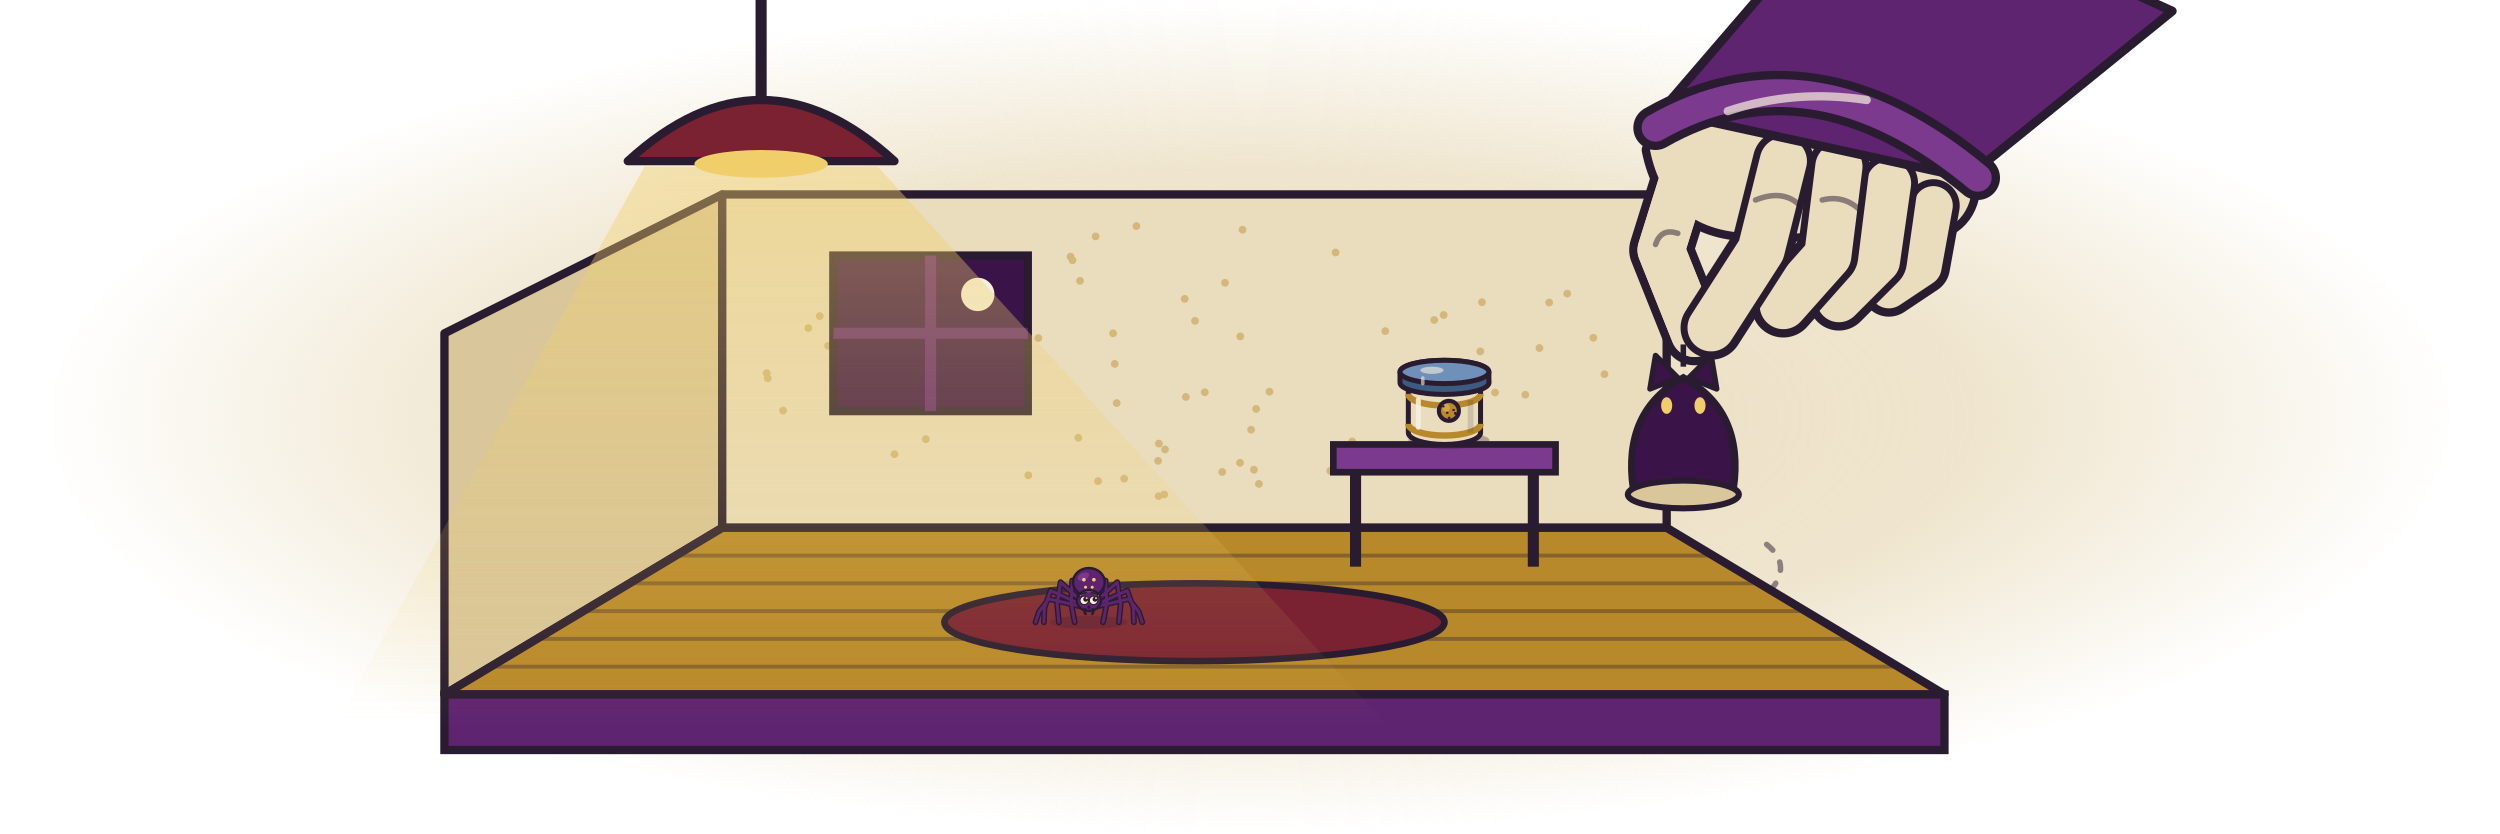
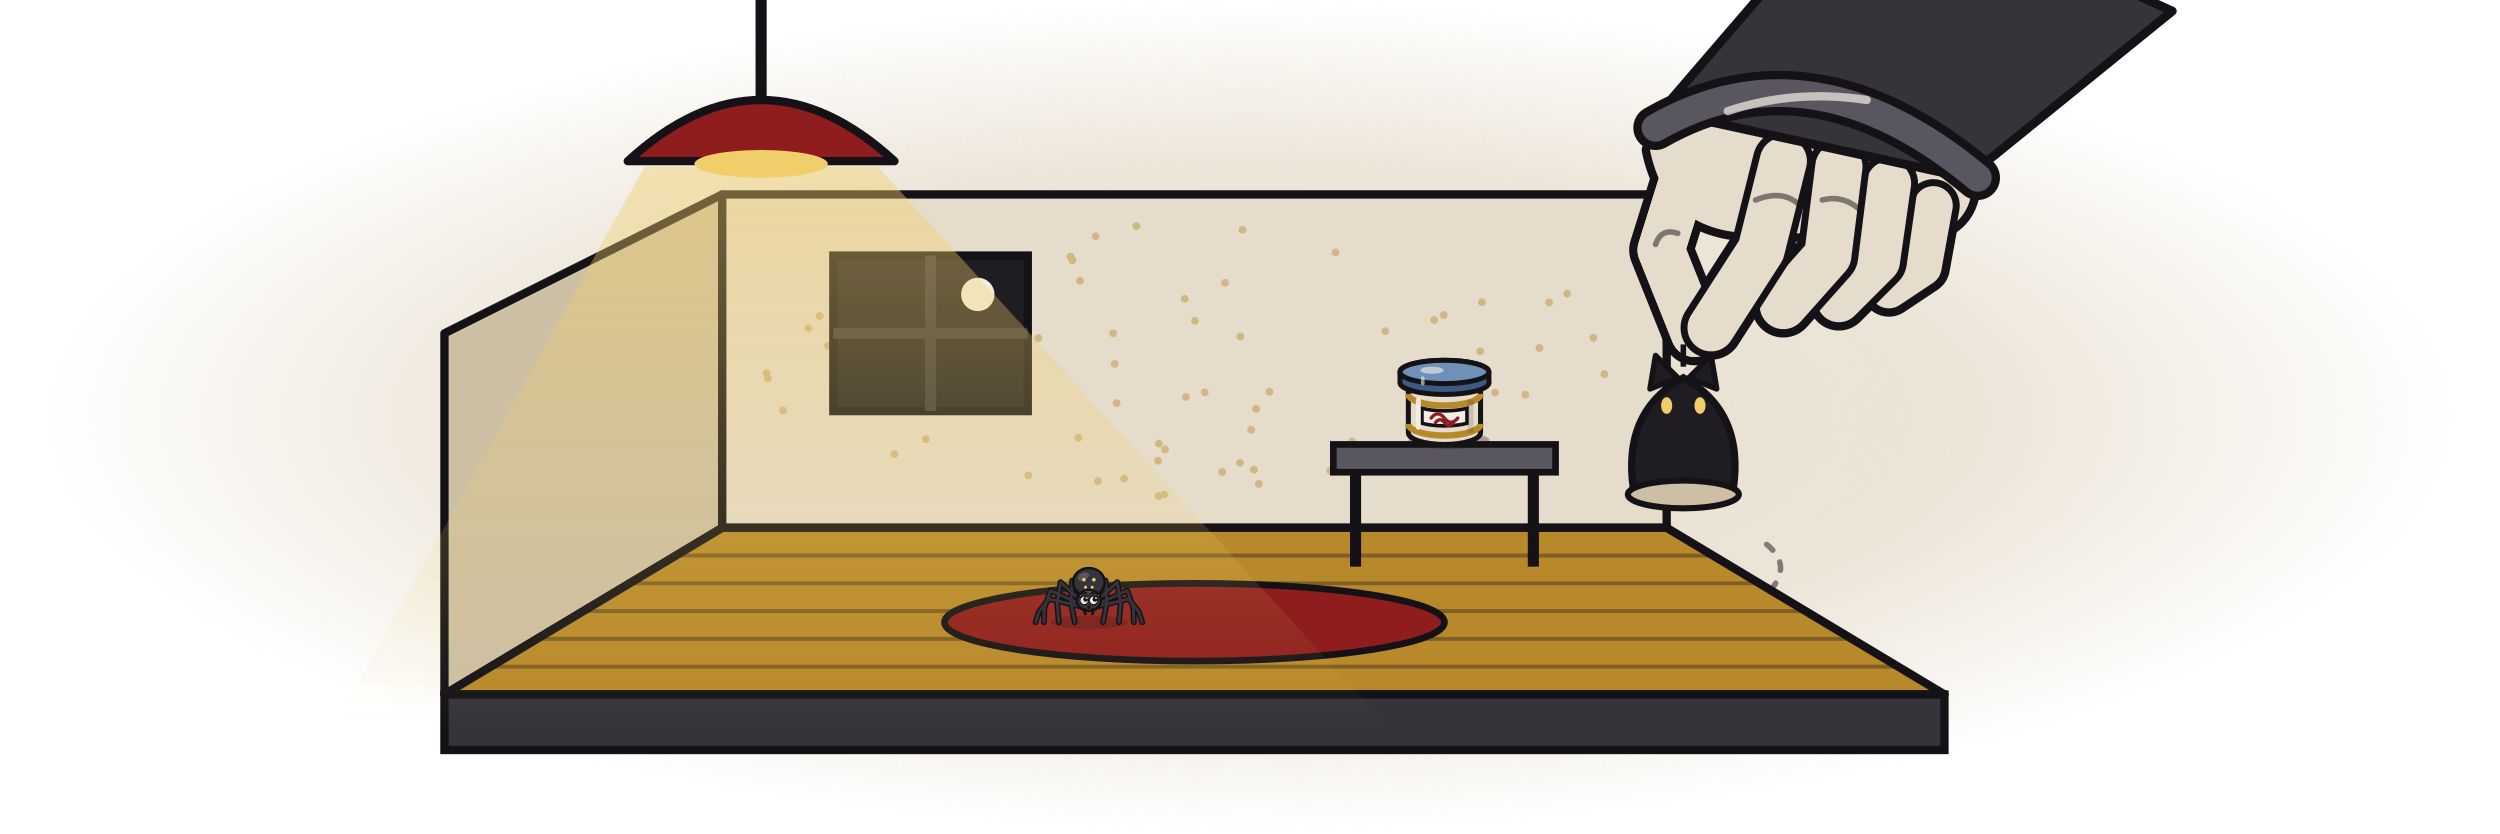
<svg xmlns="http://www.w3.org/2000/svg" viewBox="0 0 900 300" role="img" aria-label="The Storyteller's hand and lamp over a miniature room">
  <defs>
    <radialGradient id="crn-glow" cx="50%" cy="50%" r="50%">
-       <stop offset="0" stop-color="#eaddbe" />
-       <stop offset=".6" stop-color="#eaddbe" stop-opacity=".75" />
-       <stop offset="1" stop-color="#eaddbe" stop-opacity="0" />
+       <stop offset="0" stop-color="#e6dccb" />
+       <stop offset=".6" stop-color="#e6dccb" stop-opacity=".75" />
+       <stop offset="1" stop-color="#e6dccb" stop-opacity="0" />
    </radialGradient>
  </defs>
  <ellipse cx="450" cy="150" rx="432" ry="150" fill="url(#crn-glow)" />
  <defs>
    <linearGradient id="crn-l" x1="0" y1="0" x2="0" y2="1">
      <stop offset="0" stop-color="#f0cf6b" stop-opacity=".6" />
      <stop offset="1" stop-color="#f0cf6b" stop-opacity="0" />
    </linearGradient>
  </defs>
-   <path d="M274 0V38" stroke="#2a1c30" stroke-width="4" fill="none" stroke-linecap="round" stroke-linejoin="round" />
-   <path d="M226 58q48 -44 96 0z" fill="#7a2231" stroke="#2a1c30" stroke-width="3" stroke-linejoin="round" />
+   <path d="M274 0V38" stroke="#141216" stroke-width="4" fill="none" stroke-linecap="round" stroke-linejoin="round" />
+   <path d="M226 58q48 -44 96 0z" fill="#8f1d1d" stroke="#141216" stroke-width="3" stroke-linejoin="round" />
  <ellipse cx="274" cy="59" rx="24" ry="5" fill="#f0cf6b" />
-   <path d="M160 250L260 190V70L160 120Z" fill="#d9c69a" stroke="#2a1c30" stroke-width="3" stroke-linejoin="round" />
-   <path d="M260 190V70H600V190Z" fill="#eaddbe" stroke="#2a1c30" stroke-width="3" stroke-linejoin="round" />
-   <path d="M160 250L260 190H600L700 250Z" fill="#b8892a" stroke="#2a1c30" stroke-width="3" stroke-linejoin="round" />
-   <path d="M176.7 240H683.3M193.3 230H666.7M210 220H650M226.7 210H633.3M243.3 200H616.7" stroke="#2a1c30" stroke-width="1.4" fill="none" stroke-linecap="round" stroke-linejoin="round" opacity=".35" />
-   <path d="M160 250H700V270H160Z" fill="#5f2470" stroke="#2a1c30" stroke-width="3" />
+   <path d="M160 250L260 190V70L160 120Z" fill="#cdbfa4" stroke="#141216" stroke-width="3" stroke-linejoin="round" />
+   <path d="M260 190V70H600V190Z" fill="#e6dccb" stroke="#141216" stroke-width="3" stroke-linejoin="round" />
+   <path d="M160 250L260 190H600L700 250Z" fill="#b8892a" stroke="#141216" stroke-width="3" stroke-linejoin="round" />
+   <path d="M176.7 240H683.3M193.3 230H666.7M210 220H650M226.7 210H633.3M243.3 200H616.7" stroke="#141216" stroke-width="1.4" fill="none" stroke-linecap="round" stroke-linejoin="round" opacity=".35" />
+   <path d="M160 250H700V270H160Z" fill="#36343a" stroke="#141216" stroke-width="3" />
  <path d="M440 169.9h0.01M295.1 113.8h0.01M549.1 142.1h0.01M510.4 141.4h0.01M291 118.1h0.01M345.6 107.7h0.01M298.1 124.5h0.01M516.3 115.2h0.01M388.2 157.6h0.01M368.2 119.6h0.01M395.3 173.2h0.01M532 147.9h0.01M401.3 131h0.01M333.3 158.1h0.01M386.1 93.7h0.01M385.4 92.4h0.01M453.2 174.2h0.01M351.3 116.3h0.01M535.8 137.6h0.01M373.8 121.7h0.01M502 163.2h0.01M446.5 121.1h0.01M365.8 130.3h0.01M388.8 101.1h0.01M276 134.3h0.01M533.5 108.8h0.01M527.1 152.8h0.01M450.4 154.7h0.01M404.7 172.3h0.01M426.9 142.9h0.01M430.2 115.5h0.01M457 141h0.01M447.3 82.7h0.01M478.9 169.5h0.01M370.2 171.1h0.01M276.4 136.2h0.01M409.1 81.4h0.01M362 126.1h0.01M480.8 90.9h0.01M498.7 119.2h0.01M557.7 108.9h0.01M564.2 105.7h0.01M346.2 113.2h0.01M446.4 166.6h0.01M358 114.2h0.01M400.7 120h0.01M346 93.2h0.01M577.6 134.7h0.01M538.2 141.3h0.01M532.9 126.5h0.01M573.6 121.6h0.01M433.7 141.2h0.01M419.1 178h0.01M417.1 178.6h0.01M519.7 113.4h0.01M527.7 159.4h0.01M336.5 116.2h0.01M416.9 165.9h0.01M394.4 85.1h0.01M441 101.8h0.01M281.9 147.8h0.01M322 163.5h0.01M554.2 125.3h0.01M451.4 169.1h0.01M417.2 159.7h0.01M452.2 147.2h0.01M402 145.1h0.01M486.8 158.9h0.01M419.4 161.8h0.01M426.5 107.6h0.01" stroke="#b8892a" stroke-width="2.8" stroke-linecap="round" opacity="0.45" />
-   <rect x="300" y="92" width="70" height="56" fill="#3a1348" stroke="#2a1c30" stroke-width="3" />
-   <path d="M335 92v56M300 120h70" stroke="#5f2470" stroke-width="4" />
-   <circle cx="352" cy="106" r="6" fill="#f6efdd" />
-   <ellipse cx="430" cy="224" rx="90" ry="14" fill="#7a2231" stroke="#2a1c30" stroke-width="2.4" />
-   <rect x="480" y="160" width="80" height="10" fill="#7b3a8e" stroke="#2a1c30" stroke-width="2.4" />
-   <path d="M488 170v34M552 170v34" stroke="#2a1c30" stroke-width="4" />
-   <ellipse cx="521.6" cy="158.5" rx="14.6" ry="3.1" fill="#2a1c30" opacity=".3" />
-   <path d="M507 137.8V155.8A13 4.2 0 0 0 533 155.8V137.8z" fill="#eaddbe" stroke="#2a1c30" stroke-width="1.8" />
+   <rect x="300" y="92" width="70" height="56" fill="#1f1d22" stroke="#141216" stroke-width="3" />
+   <path d="M335 92v56M300 120h70" stroke="#36343a" stroke-width="4" />
+   <circle cx="352" cy="106" r="6" fill="#f3eee4" />
+   <ellipse cx="430" cy="224" rx="90" ry="14" fill="#8f1d1d" stroke="#141216" stroke-width="2.4" />
+   <rect x="480" y="160" width="80" height="10" fill="#5a5660" stroke="#141216" stroke-width="2.4" />
+   <path d="M488 170v34M552 170v34" stroke="#141216" stroke-width="4" />
+   <ellipse cx="521.6" cy="158.5" rx="14.6" ry="3.1" fill="#141216" opacity=".3" />
+   <path d="M507 137.8V155.8A13 4.2 0 0 0 533 155.8V137.8z" fill="#e6dccb" stroke="#141216" stroke-width="1.8" />
  <path d="M507 141.8A13 4.2 0 0 0 533 141.8M507 152.6A13 4.2 0 0 0 533 152.6" stroke="#b8892a" stroke-width="2.3" fill="none" />
-   <circle cx="521.6" cy="147.9" r="3.6" fill="#b8892a" stroke="#2a1c30" stroke-width="1.5" />
-   <circle cx="520.6" cy="146.8" r="1.4" fill="#f0cf6b" opacity=".45" />
-   <ellipse cx="521.7" cy="150.4" rx="0.5" ry="0.4" fill="#3a1348" />
-   <ellipse cx="519.6" cy="146.3" rx="0.5" ry="0.4" fill="#3a1348" />
-   <ellipse cx="523.9" cy="148.7" rx="0.5" ry="0.4" fill="#3a1348" />
-   <ellipse cx="521" cy="148.6" rx="0.5" ry="0.4" fill="#3a1348" />
-   <ellipse cx="524" cy="149" rx="0.5" ry="0.4" fill="#3a1348" />
-   <ellipse cx="523.3" cy="147.6" rx="0.5" ry="0.4" fill="#3a1348" />
-   <path d="M510.6 144V153.8" stroke="#f6efdd" stroke-width="1.8" opacity=".9" stroke-linecap="round" />
-   <path d="M529.4 144V155.8" stroke="#2a1c30" stroke-width="2.1" opacity=".15" />
-   <path d="M504 137.8V133.9A16 4.2 0 0 1 536 133.9V137.8A16 4.2 0 0 1 504 137.8z" fill="#3d5a80" stroke="#2a1c30" stroke-width="1.8" />
-   <ellipse cx="520" cy="133.9" rx="16" ry="4.2" fill="#6f90b8" stroke="#2a1c30" stroke-width="1.8" />
-   <ellipse cx="515.5" cy="133.3" rx="4.2" ry="1.3" fill="#f6efdd" opacity=".6" />
-   <path d="M512.2 136.1v2" stroke="#f6efdd" stroke-width="1.3" opacity=".6" stroke-linecap="round" />
+   <path d="M511.9 147A13 4.2 0 0 0 528.1 147V152.4A13 4.2 0 0 1 511.9 152.4z" fill="#f3eee4" stroke="#141216" stroke-width="1.3" />
+   <path d="M515.2 150.5q2.4 -3 4.8 0t4.8 0M516.8 152.1q1.6 -2 3.2 0t3.2 0" stroke="#8f1d1d" stroke-width="1.2" fill="none" stroke-linecap="round" />
+   <path d="M510.6 144V153.8" stroke="#f3eee4" stroke-width="1.8" opacity=".9" stroke-linecap="round" />
+   <path d="M529.4 144V155.8" stroke="#141216" stroke-width="2.1" opacity=".15" />
+   <path d="M504 137.8V133.9A16 4.2 0 0 1 536 133.9V137.8A16 4.2 0 0 1 504 137.8z" fill="#3d5a80" stroke="#141216" stroke-width="1.8" />
+   <ellipse cx="520" cy="133.9" rx="16" ry="4.2" fill="#6f90b8" stroke="#141216" stroke-width="1.8" />
+   <ellipse cx="515.5" cy="133.3" rx="4.2" ry="1.3" fill="#f3eee4" opacity=".6" />
+   <path d="M512.2 136.1v2" stroke="#f3eee4" stroke-width="1.3" opacity=".6" stroke-linecap="round" />
  <path d="M232 60L120 262H500L316 60z" fill="url(#crn-l)" opacity=".75" />
-   <ellipse cx="392" cy="224" rx="14" ry="2.4" fill="#2a1c30" opacity="0.18" />
+   <ellipse cx="392" cy="224" rx="14" ry="2.4" fill="#141216" opacity="0.18" />
  <g transform="translate(392 216.2) scale(0.3 0.3)">
-     <path d="M9 -6L20 -24L21.4 3.5L17 26M12 -2L34 -22L38.1 4.4L36 26M13 3L46 -12L53.4 8.9L54 26M10 7L48 -2L59.8 13.4L64 26M-9 -6L-20 -24L-21.3 3.5L-17 26M-12 -2L-34 -22L-38.1 4.4L-36 26M-13 3L-46 -12L-53.4 8.9L-54 26M-10 7L-48 -2L-59.8 13.4L-64 26" stroke="#2a1c30" stroke-width="7.04" fill="none" stroke-linecap="round" stroke-linejoin="round" />
-     <path d="M9 -6L20 -24L21.4 3.5L17 26M12 -2L34 -22L38.1 4.4L36 26M13 3L46 -12L53.4 8.9L54 26M10 7L48 -2L59.8 13.4L64 26M-9 -6L-20 -24L-21.3 3.5L-17 26M-12 -2L-34 -22L-38.1 4.4L-36 26M-13 3L-46 -12L-53.4 8.9L-54 26M-10 7L-48 -2L-59.8 13.4L-64 26" stroke="#5f2470" stroke-width="3.52" fill="none" stroke-linecap="round" stroke-linejoin="round" />
-     <ellipse cx="0" cy="-22" rx="19" ry="17" fill="#5f2470" stroke="#2a1c30" stroke-width="3" />
-     <ellipse cx="-6.6" cy="-28.8" rx="7.2" ry="4.4" fill="#7b3a8e" transform="rotate(-25 -6.6 -28.8)" />
+     <path d="M9 -6L20 -24L21.4 3.5L17 26M12 -2L34 -22L38.1 4.4L36 26M13 3L46 -12L53.4 8.9L54 26M10 7L48 -2L59.8 13.4L64 26M-9 -6L-20 -24L-21.3 3.5L-17 26M-12 -2L-34 -22L-38.1 4.4L-36 26M-13 3L-46 -12L-53.4 8.9L-54 26M-10 7L-48 -2L-59.8 13.4L-64 26" stroke="#141216" stroke-width="7.04" fill="none" stroke-linecap="round" stroke-linejoin="round" />
+     <path d="M9 -6L20 -24L21.4 3.5L17 26M12 -2L34 -22L38.1 4.4L36 26M13 3L46 -12L53.4 8.9L54 26M10 7L48 -2L59.8 13.4L64 26M-9 -6L-20 -24L-21.3 3.5L-17 26M-12 -2L-34 -22L-38.1 4.4L-36 26M-13 3L-46 -12L-53.4 8.9L-54 26M-10 7L-48 -2L-59.8 13.4L-64 26" stroke="#36343a" stroke-width="3.52" fill="none" stroke-linecap="round" stroke-linejoin="round" />
+     <ellipse cx="0" cy="-22" rx="19" ry="17" fill="#36343a" stroke="#141216" stroke-width="3" />
+     <ellipse cx="-6.6" cy="-28.8" rx="7.2" ry="4.4" fill="#5a5660" transform="rotate(-25 -6.6 -28.8)" />
    <g fill="#f0cf6b">
      <circle cx="-6" cy="-25" r="2.2" />
      <circle cx="6" cy="-25" r="2.2" />
      <circle cx="-4" cy="-16" r="1.8" />
      <circle cx="4" cy="-16" r="1.8" />
    </g>
-     <ellipse cx="0" cy="0" rx="14.5" ry="12.5" fill="#5f2470" stroke="#2a1c30" stroke-width="3" />
-     <path d="M-8 -8q8 -5 16 0" stroke="#7b3a8e" stroke-width="2" fill="none" stroke-linecap="round" />
-     <path d="M-4.5 10.5q-1.5 4 0.5 5.5M4.5 10.5q1.5 4 -0.5 5.5" stroke="#2a1c30" stroke-width="3.2" fill="none" stroke-linecap="round" />
-     <circle cx="-10.8" cy="-5.2" r="1.6" fill="#2a1c30" />
+     <ellipse cx="0" cy="0" rx="14.5" ry="12.5" fill="#36343a" stroke="#141216" stroke-width="3" />
+     <path d="M-8 -8q8 -5 16 0" stroke="#5a5660" stroke-width="2" fill="none" stroke-linecap="round" />
+     <path d="M-4.5 10.5q-1.5 4 0.5 5.5M4.5 10.5q1.5 4 -0.5 5.5" stroke="#141216" stroke-width="3.2" fill="none" stroke-linecap="round" />
+     <circle cx="-10.8" cy="-5.2" r="1.6" fill="#141216" />
    <circle cx="-10.3" cy="-5.7" r="0.6" fill="#f0cf6b" />
-     <circle cx="10.8" cy="-5.2" r="1.6" fill="#2a1c30" />
+     <circle cx="10.8" cy="-5.2" r="1.6" fill="#141216" />
    <circle cx="11.3" cy="-5.7" r="0.6" fill="#f0cf6b" />
-     <circle cx="-3.2" cy="-8.6" r="1.2" fill="#2a1c30" />
+     <circle cx="-3.2" cy="-8.6" r="1.2" fill="#141216" />
    <circle cx="-2.8" cy="-9" r="0.5" fill="#f0cf6b" />
-     <circle cx="3.2" cy="-8.6" r="1.2" fill="#2a1c30" />
+     <circle cx="3.2" cy="-8.6" r="1.2" fill="#141216" />
    <circle cx="3.6" cy="-9" r="0.5" fill="#f0cf6b" />
-     <circle cx="-5.6" cy="-0.2" r="5.1" fill="#f6efdd" stroke="#2a1c30" stroke-width="1.3" />
-     <circle cx="-3.8" cy="-1.6" r="3" fill="#2a1c30" />
+     <circle cx="-5.6" cy="-0.2" r="5.1" fill="#f3eee4" stroke="#141216" stroke-width="1.3" />
+     <circle cx="-3.8" cy="-1.6" r="3" fill="#141216" />
    <circle cx="-2.7" cy="-2.9" r="1.2" fill="#f0cf6b" />
-     <circle cx="5.6" cy="-0.2" r="5.1" fill="#f6efdd" stroke="#2a1c30" stroke-width="1.3" />
-     <circle cx="7.4" cy="-1.6" r="3" fill="#2a1c30" />
+     <circle cx="5.6" cy="-0.2" r="5.1" fill="#f3eee4" stroke="#141216" stroke-width="1.3" />
+     <circle cx="7.4" cy="-1.6" r="3" fill="#141216" />
    <circle cx="8.5" cy="-2.9" r="1.2" fill="#f0cf6b" />
-     <path d="M-10 -8l7 -1.6M10 -8l-7 -1.6" stroke="#2a1c30" stroke-width="1.8" stroke-linecap="round" />
-     <ellipse cx="0" cy="8" rx="1.8" ry="2.2" fill="#2a1c30" />
+     <path d="M-10 -8l7 -1.6M10 -8l-7 -1.6" stroke="#141216" stroke-width="1.8" stroke-linecap="round" />
+     <ellipse cx="0" cy="8" rx="1.8" ry="2.2" fill="#141216" />
  </g>
  <g transform="translate(612 124) scale(1)">
-     <path d="M-18 -70Q-4 -96 40 -98Q86 -98 98 -64Q100 -44 84 -40L20 -40Q-12 -40 -18 -70Z" fill="#2a1c30" stroke="#2a1c30" stroke-width="6" stroke-linejoin="round" />
-     <path d="M-4 -66L-14 -34L-2 -4" stroke="#2a1c30" stroke-width="23" fill="none" stroke-linecap="round" stroke-linejoin="round" />
-     <path d="M30 -66L22 -34L4 -6" stroke="#2a1c30" stroke-width="23" fill="none" stroke-linecap="round" stroke-linejoin="round" />
-     <path d="M50 -64L46 -32L30 -14" stroke="#2a1c30" stroke-width="23" fill="none" stroke-linecap="round" stroke-linejoin="round" />
-     <path d="M68 -58L64 -30L50 -16" stroke="#2a1c30" stroke-width="22" fill="none" stroke-linecap="round" stroke-linejoin="round" />
-     <path d="M84 -50L80 -28L68 -20" stroke="#2a1c30" stroke-width="20" fill="none" stroke-linecap="round" stroke-linejoin="round" />
-     <path d="M-18 -70Q-4 -96 40 -98Q86 -98 98 -64Q100 -44 84 -40L20 -40Q-12 -40 -18 -70Z" fill="#eaddbe" />
-     <path d="M-4 -66L-14 -34L-2 -4" stroke="#eaddbe" stroke-width="17" fill="none" stroke-linecap="round" stroke-linejoin="round" />
-     <path d="M30 -66L22 -34L4 -6" stroke="#eaddbe" stroke-width="17" fill="none" stroke-linecap="round" stroke-linejoin="round" />
-     <path d="M50 -64L46 -32L30 -14" stroke="#eaddbe" stroke-width="17" fill="none" stroke-linecap="round" stroke-linejoin="round" />
-     <path d="M68 -58L64 -30L50 -16" stroke="#eaddbe" stroke-width="16" fill="none" stroke-linecap="round" stroke-linejoin="round" />
-     <path d="M84 -50L80 -28L68 -20" stroke="#eaddbe" stroke-width="14" fill="none" stroke-linecap="round" stroke-linejoin="round" />
-     <path d="M-4 -66L-14 -34L-2 -4" stroke="#eaddbe" stroke-width="17" fill="none" stroke-linecap="round" stroke-linejoin="round" />
-     <path d="M84 -50L80 -28L68 -20" stroke="#2a1c30" stroke-width="19" fill="none" stroke-linecap="round" stroke-linejoin="round" />
-     <path d="M84 -50L80 -28L68 -20" stroke="#eaddbe" stroke-width="14" fill="none" stroke-linecap="round" stroke-linejoin="round" />
-     <path d="M68 -58L64 -30L50 -16" stroke="#2a1c30" stroke-width="21" fill="none" stroke-linecap="round" stroke-linejoin="round" />
-     <path d="M68 -58L64 -30L50 -16" stroke="#eaddbe" stroke-width="16" fill="none" stroke-linecap="round" stroke-linejoin="round" />
-     <path d="M50 -64L46 -32L30 -14" stroke="#2a1c30" stroke-width="22" fill="none" stroke-linecap="round" stroke-linejoin="round" />
-     <path d="M50 -64L46 -32L30 -14" stroke="#eaddbe" stroke-width="17" fill="none" stroke-linecap="round" stroke-linejoin="round" />
-     <path d="M30 -66L22 -34L4 -6" stroke="#2a1c30" stroke-width="22" fill="none" stroke-linecap="round" stroke-linejoin="round" />
-     <path d="M30 -66L22 -34L4 -6" stroke="#eaddbe" stroke-width="17" fill="none" stroke-linecap="round" stroke-linejoin="round" />
-     <path d="M-14 -84L60 -170L170 -120L96 -60Z" fill="#5f2470" stroke="#2a1c30" stroke-width="3.2" stroke-linejoin="round" />
-     <path d="M-16 -78Q40 -110 100 -60" stroke="#2a1c30" stroke-width="16" fill="none" stroke-linecap="round" />
-     <path d="M-16 -78Q40 -110 100 -60" stroke="#7b3a8e" stroke-width="10" fill="none" stroke-linecap="round" />
-     <path d="M20 -52q10 -4 16 2M44 -52q8 -2 14 4M-8 -40q-6 -2 -8 4" stroke="#2a1c30" stroke-width="2" fill="none" stroke-linecap="round" stroke-linejoin="round" opacity=".5" />
-     <path d="M10 -84q24 -8 50 -4" stroke="#f6efdd" stroke-width="3" fill="none" stroke-linecap="round" stroke-linejoin="round" opacity=".7" />
+     <path d="M-18 -70Q-4 -96 40 -98Q86 -98 98 -64Q100 -44 84 -40L20 -40Q-12 -40 -18 -70Z" fill="#141216" stroke="#141216" stroke-width="6" stroke-linejoin="round" />
+     <path d="M-4 -66L-14 -34L-2 -4" stroke="#141216" stroke-width="23" fill="none" stroke-linecap="round" stroke-linejoin="round" />
+     <path d="M30 -66L22 -34L4 -6" stroke="#141216" stroke-width="23" fill="none" stroke-linecap="round" stroke-linejoin="round" />
+     <path d="M50 -64L46 -32L30 -14" stroke="#141216" stroke-width="23" fill="none" stroke-linecap="round" stroke-linejoin="round" />
+     <path d="M68 -58L64 -30L50 -16" stroke="#141216" stroke-width="22" fill="none" stroke-linecap="round" stroke-linejoin="round" />
+     <path d="M84 -50L80 -28L68 -20" stroke="#141216" stroke-width="20" fill="none" stroke-linecap="round" stroke-linejoin="round" />
+     <path d="M-18 -70Q-4 -96 40 -98Q86 -98 98 -64Q100 -44 84 -40L20 -40Q-12 -40 -18 -70Z" fill="#e6dccb" />
+     <path d="M-4 -66L-14 -34L-2 -4" stroke="#e6dccb" stroke-width="17" fill="none" stroke-linecap="round" stroke-linejoin="round" />
+     <path d="M30 -66L22 -34L4 -6" stroke="#e6dccb" stroke-width="17" fill="none" stroke-linecap="round" stroke-linejoin="round" />
+     <path d="M50 -64L46 -32L30 -14" stroke="#e6dccb" stroke-width="17" fill="none" stroke-linecap="round" stroke-linejoin="round" />
+     <path d="M68 -58L64 -30L50 -16" stroke="#e6dccb" stroke-width="16" fill="none" stroke-linecap="round" stroke-linejoin="round" />
+     <path d="M84 -50L80 -28L68 -20" stroke="#e6dccb" stroke-width="14" fill="none" stroke-linecap="round" stroke-linejoin="round" />
+     <path d="M-4 -66L-14 -34L-2 -4" stroke="#e6dccb" stroke-width="17" fill="none" stroke-linecap="round" stroke-linejoin="round" />
+     <path d="M84 -50L80 -28L68 -20" stroke="#141216" stroke-width="19" fill="none" stroke-linecap="round" stroke-linejoin="round" />
+     <path d="M84 -50L80 -28L68 -20" stroke="#e6dccb" stroke-width="14" fill="none" stroke-linecap="round" stroke-linejoin="round" />
+     <path d="M68 -58L64 -30L50 -16" stroke="#141216" stroke-width="21" fill="none" stroke-linecap="round" stroke-linejoin="round" />
+     <path d="M68 -58L64 -30L50 -16" stroke="#e6dccb" stroke-width="16" fill="none" stroke-linecap="round" stroke-linejoin="round" />
+     <path d="M50 -64L46 -32L30 -14" stroke="#141216" stroke-width="22" fill="none" stroke-linecap="round" stroke-linejoin="round" />
+     <path d="M50 -64L46 -32L30 -14" stroke="#e6dccb" stroke-width="17" fill="none" stroke-linecap="round" stroke-linejoin="round" />
+     <path d="M30 -66L22 -34L4 -6" stroke="#141216" stroke-width="22" fill="none" stroke-linecap="round" stroke-linejoin="round" />
+     <path d="M30 -66L22 -34L4 -6" stroke="#e6dccb" stroke-width="17" fill="none" stroke-linecap="round" stroke-linejoin="round" />
+     <path d="M-14 -84L60 -170L170 -120L96 -60Z" fill="#36343a" stroke="#141216" stroke-width="3.2" stroke-linejoin="round" />
+     <path d="M-16 -78Q40 -110 100 -60" stroke="#141216" stroke-width="16" fill="none" stroke-linecap="round" />
+     <path d="M-16 -78Q40 -110 100 -60" stroke="#5a5660" stroke-width="10" fill="none" stroke-linecap="round" />
+     <path d="M20 -52q10 -4 16 2M44 -52q8 -2 14 4M-8 -40q-6 -2 -8 4" stroke="#141216" stroke-width="2" fill="none" stroke-linecap="round" stroke-linejoin="round" opacity=".5" />
+     <path d="M10 -84q24 -8 50 -4" stroke="#f3eee4" stroke-width="3" fill="none" stroke-linecap="round" stroke-linejoin="round" opacity=".7" />
  </g>
-   <path d="M606 124v8" stroke="#2a1c30" stroke-width="2" />
-   <path d="M588 176q-4 -28 18 -40q22 12 18 40z" fill="#3a1348" stroke="#2a1c30" stroke-width="2.6" />
-   <path d="M594 140l2 -12 8 8zM618 140l-2 -12 -8 8z" fill="#3a1348" stroke="#2a1c30" stroke-width="2" stroke-linejoin="round" />
+   <path d="M606 124v8" stroke="#141216" stroke-width="2" />
+   <path d="M588 176q-4 -28 18 -40q22 12 18 40z" fill="#1f1d22" stroke="#141216" stroke-width="2.6" />
+   <path d="M594 140l2 -12 8 8zM618 140l-2 -12 -8 8z" fill="#1f1d22" stroke="#141216" stroke-width="2" stroke-linejoin="round" />
  <ellipse cx="600" cy="146" rx="2" ry="3" fill="#f0cf6b" />
  <ellipse cx="612" cy="146" rx="2" ry="3" fill="#f0cf6b" />
-   <ellipse cx="606" cy="178" rx="20" ry="5" fill="#d9c69a" stroke="#2a1c30" stroke-width="2.2" />
-   <path d="M636 196q10 8 0 18" stroke="#2a1c30" stroke-width="2" fill="none" stroke-linecap="round" stroke-linejoin="round" stroke-dasharray="3 5" opacity=".5" />
+   <ellipse cx="606" cy="178" rx="20" ry="5" fill="#cdbfa4" stroke="#141216" stroke-width="2.2" />
+   <path d="M636 196q10 8 0 18" stroke="#141216" stroke-width="2" fill="none" stroke-linecap="round" stroke-linejoin="round" stroke-dasharray="3 5" opacity=".5" />
</svg>
